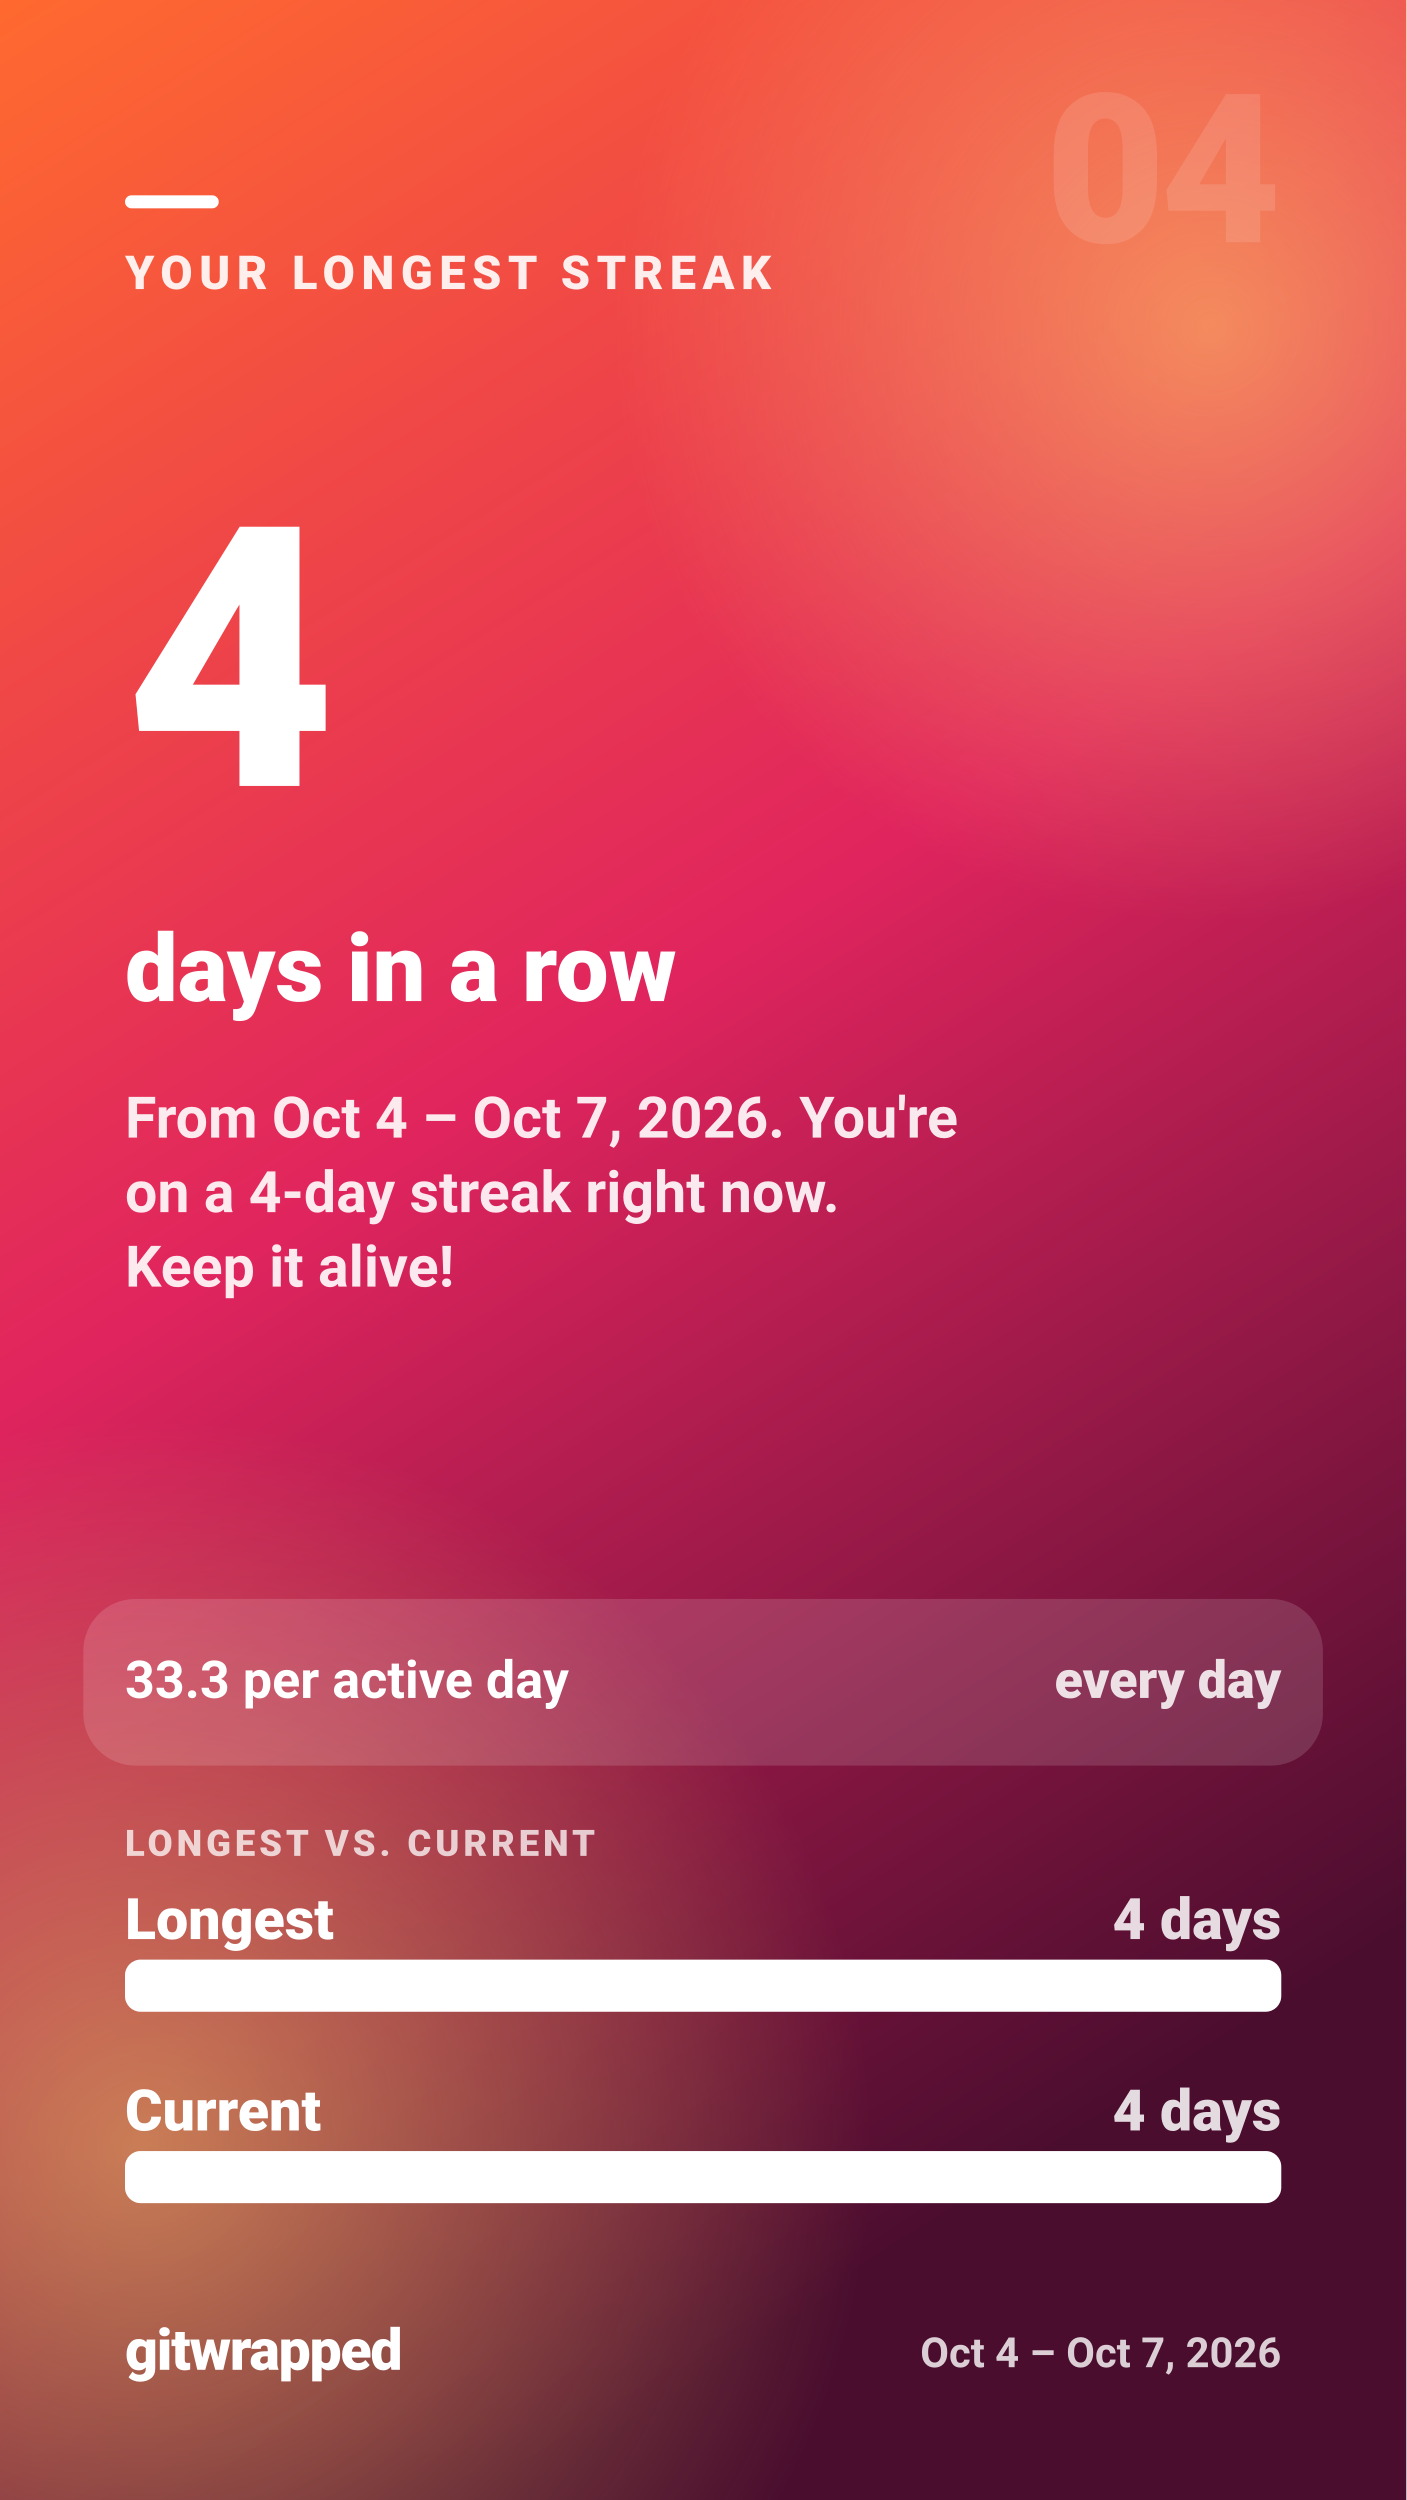
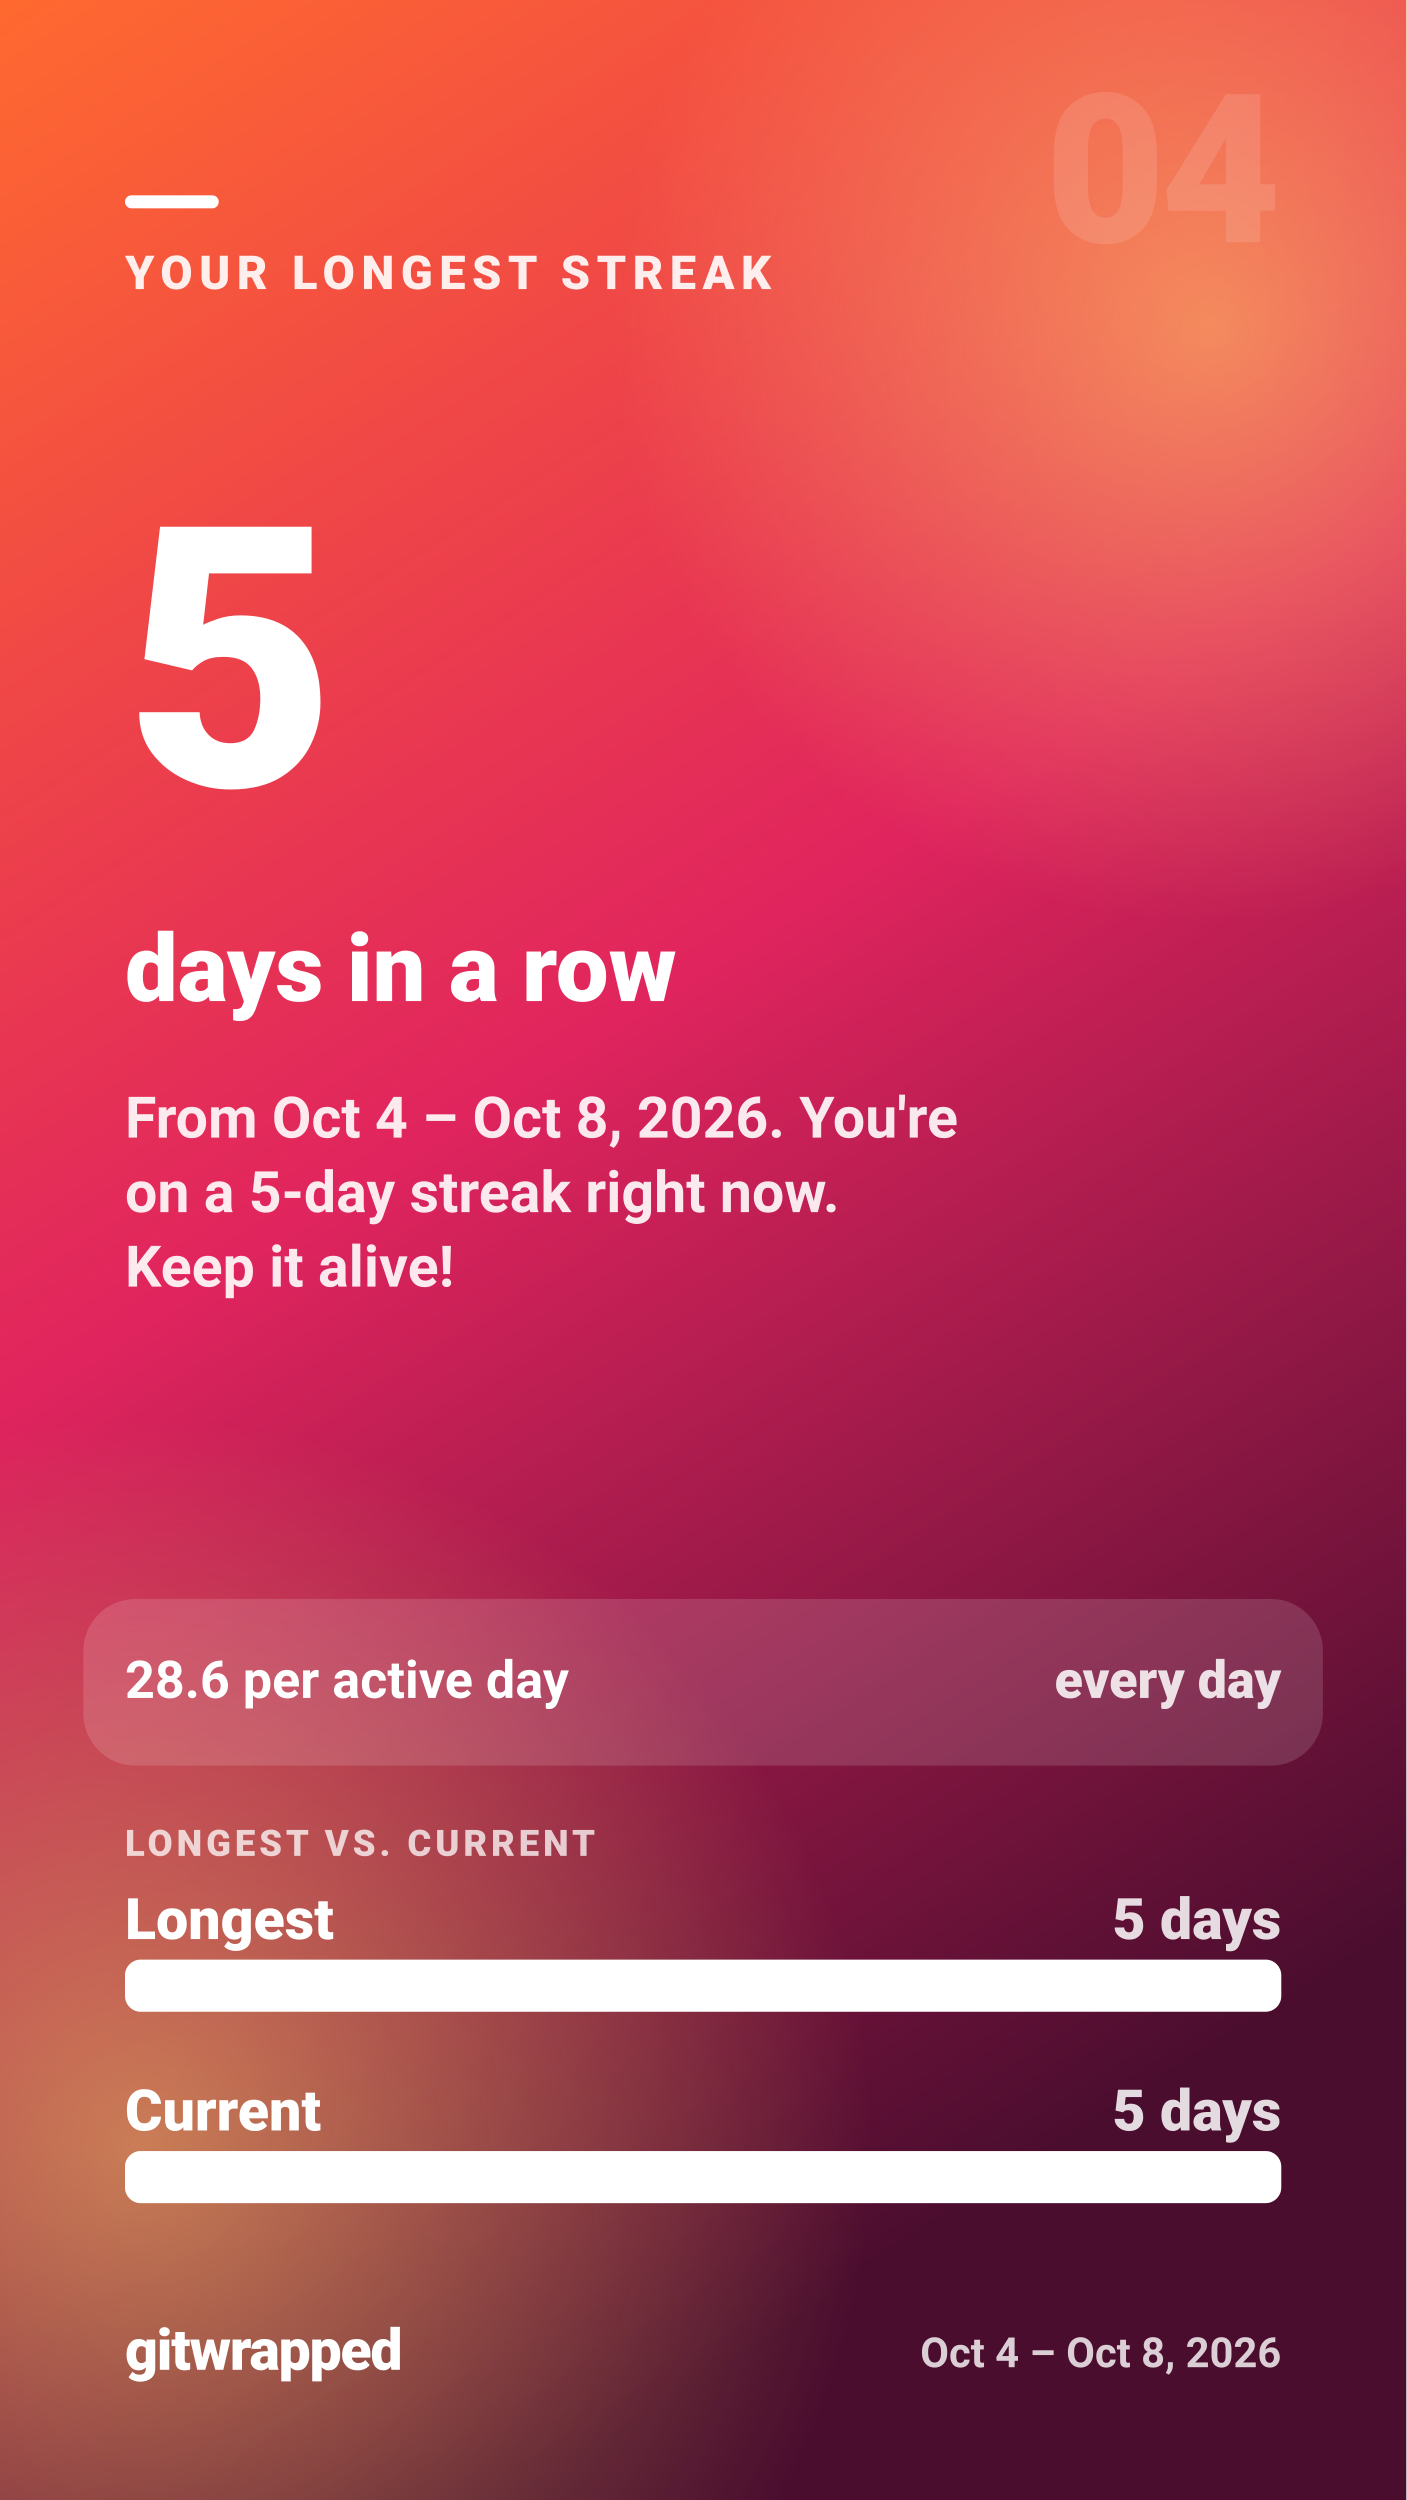
- <svg xmlns="http://www.w3.org/2000/svg" width="1080" height="1920" viewBox="0 0 1080 1920" role="img" aria-label="YOUR LONGEST STREAK — 4 — days in a row">
+ <svg xmlns="http://www.w3.org/2000/svg" width="1080" height="1920" viewBox="0 0 1080 1920" role="img" aria-label="YOUR LONGEST STREAK — 5 — days in a row">
  <defs>
    <linearGradient id="gw-streak-bg" x1="0" y1="0" x2="0.35" y2="1">
      <stop offset="0.00" stop-color="#ff6a2f" />
      <stop offset="0.50" stop-color="#e0245e" />
      <stop offset="1.00" stop-color="#4a0d2e" />
    </linearGradient>
    <radialGradient id="gw-streak-glow">
      <stop offset="0" stop-color="#ffd166" stop-opacity="0.55" />
      <stop offset="1" stop-color="#ffd166" stop-opacity="0" />
    </radialGradient>
  </defs>
  <rect width="1080" height="1920" fill="url(#gw-streak-bg)" />
  <circle cx="930" cy="250" r="460" fill="url(#gw-streak-glow)" />
  <circle cx="110" cy="1650" r="560" fill="url(#gw-streak-glow)" />
  <g fill="#ffffff" font-family="system-ui, -apple-system, 'Segoe UI', Roboto, Helvetica, Arial, sans-serif">
    <text x="984" y="186" font-size="160" font-weight="900" fill-opacity="0.12" text-anchor="end" letter-spacing="-4">04</text>
    <rect x="96" y="150" width="72" height="10" rx="5" fill="#ffffff" />
    <text x="96" y="222" font-size="36" font-weight="800" fill-opacity="0.9" letter-spacing="5">YOUR LONGEST STREAK</text>
-     <text x="96" y="603.6" font-size="280" font-weight="900" letter-spacing="-5.6">4</text>
+     <text x="96" y="603.6" font-size="280" font-weight="900" letter-spacing="-5.6">5</text>
    <text x="96" y="768.8" font-size="72" font-weight="800">days in a row</text>
-     <text x="96" y="873.7" font-size="44" font-weight="600" fill-opacity="0.9">From Oct 4 – Oct 7, 2026. You're</text>
-     <text x="96" y="930.9" font-size="44" font-weight="600" fill-opacity="0.9">on a 4-day streak right now.</text>
+     <text x="96" y="873.7" font-size="44" font-weight="600" fill-opacity="0.9">From Oct 4 – Oct 8, 2026. You're</text>
+     <text x="96" y="930.9" font-size="44" font-weight="600" fill-opacity="0.9">on a 5-day streak right now.</text>
    <text x="96" y="988.1" font-size="44" font-weight="600" fill-opacity="0.9">Keep it alive!</text>
    <rect x="64" y="1228" width="952" height="128" rx="40" fill="#ffffff" fill-opacity="0.14" />
-     <text x="96" y="1304" font-size="40" font-weight="700">33.3 per active day</text>
+     <text x="96" y="1304" font-size="40" font-weight="700">28.6 per active day</text>
    <text x="984" y="1304" font-size="40" font-weight="800" fill-opacity="0.85" text-anchor="end">every day</text>
    <text x="96" y="1425.3" font-size="28" font-weight="800" fill-opacity="0.75" letter-spacing="3">LONGEST VS. CURRENT</text>
    <g>
      <text x="96" y="1489.2" font-size="44" font-weight="800">Longest</text>
-       <text x="984" y="1489.2" font-size="44" font-weight="800" fill-opacity="0.85" text-anchor="end">4 days</text>
+       <text x="984" y="1489.2" font-size="44" font-weight="800" fill-opacity="0.85" text-anchor="end">5 days</text>
      <rect x="96" y="1505" width="888" height="40" rx="12" fill-opacity="0.15" />
      <rect x="96" y="1505" width="888" height="40" rx="12" />
    </g>
    <g>
      <text x="96" y="1636.2" font-size="44" font-weight="800">Current</text>
-       <text x="984" y="1636.2" font-size="44" font-weight="800" fill-opacity="0.85" text-anchor="end">4 days</text>
+       <text x="984" y="1636.2" font-size="44" font-weight="800" fill-opacity="0.85" text-anchor="end">5 days</text>
      <rect x="96" y="1652" width="888" height="40" rx="12" fill-opacity="0.15" />
      <rect x="96" y="1652" width="888" height="40" rx="12" />
    </g>
    <text x="96" y="1820" font-size="44" font-weight="900" letter-spacing="-1">gitwrapped</text>
-     <text x="984" y="1818" font-size="32" font-weight="600" fill-opacity="0.8" text-anchor="end">Oct 4 – Oct 7, 2026</text>
+     <text x="984" y="1818" font-size="32" font-weight="600" fill-opacity="0.8" text-anchor="end">Oct 4 – Oct 8, 2026</text>
  </g>
</svg>
